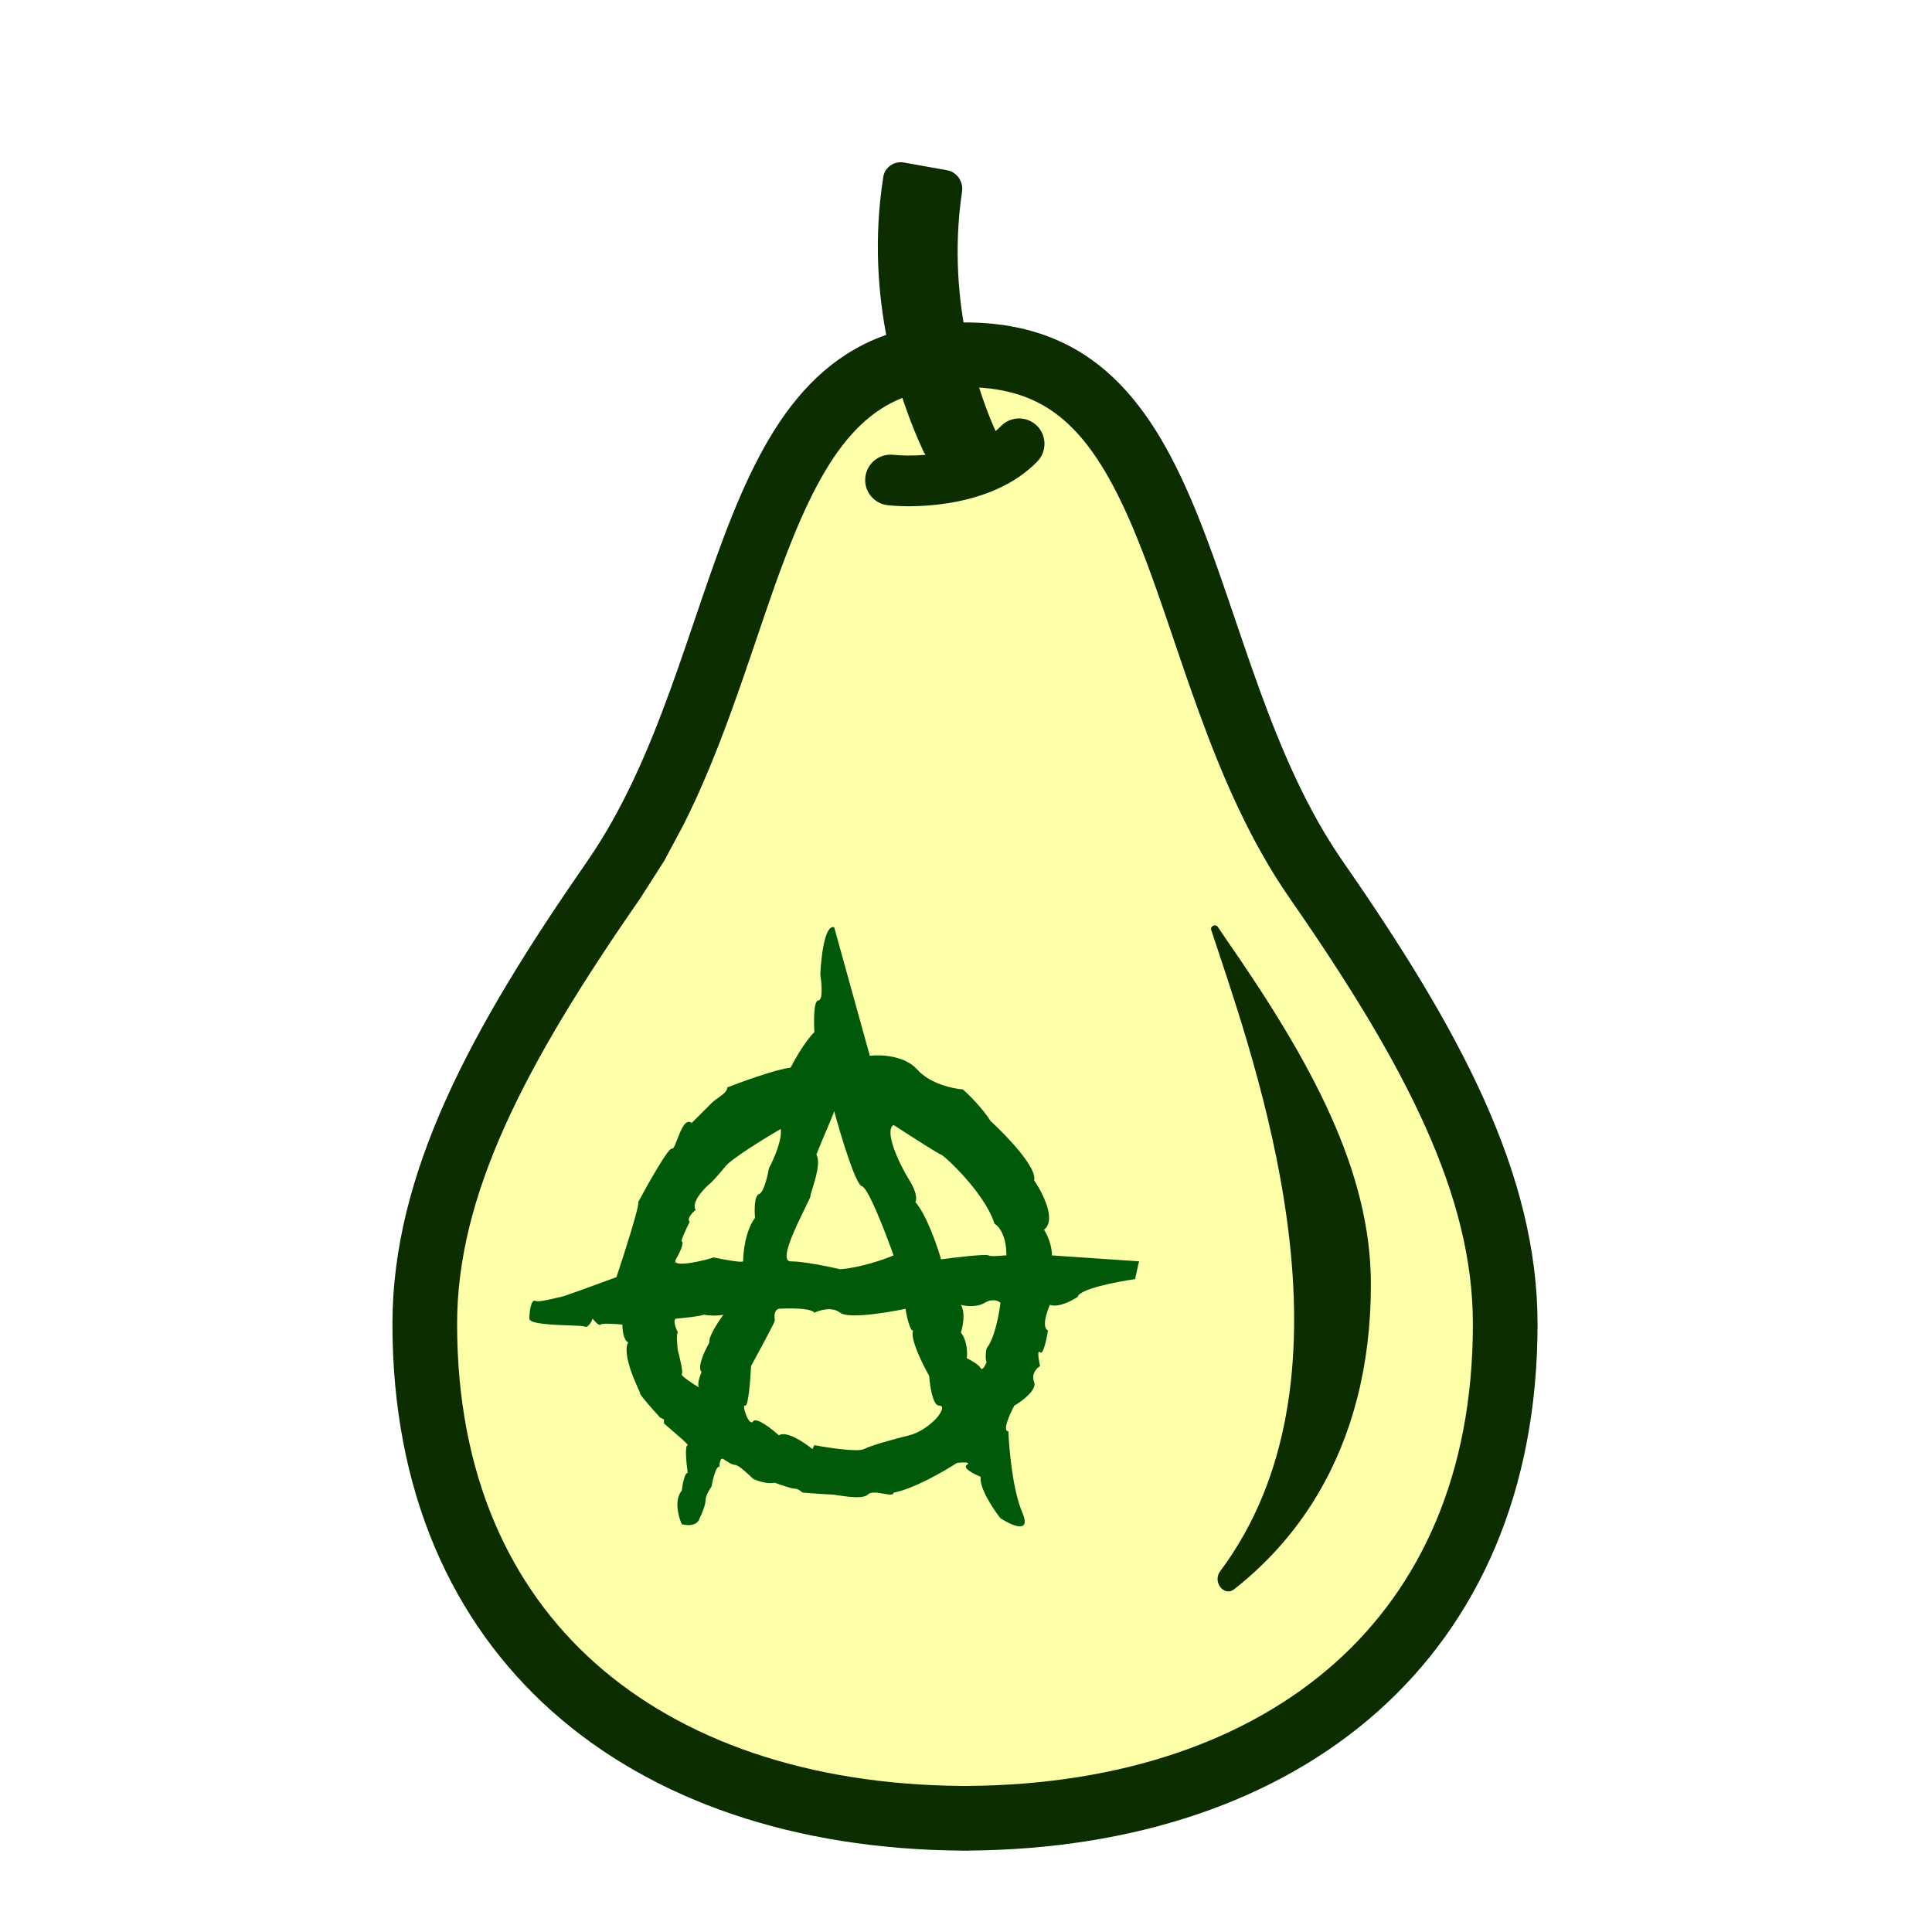
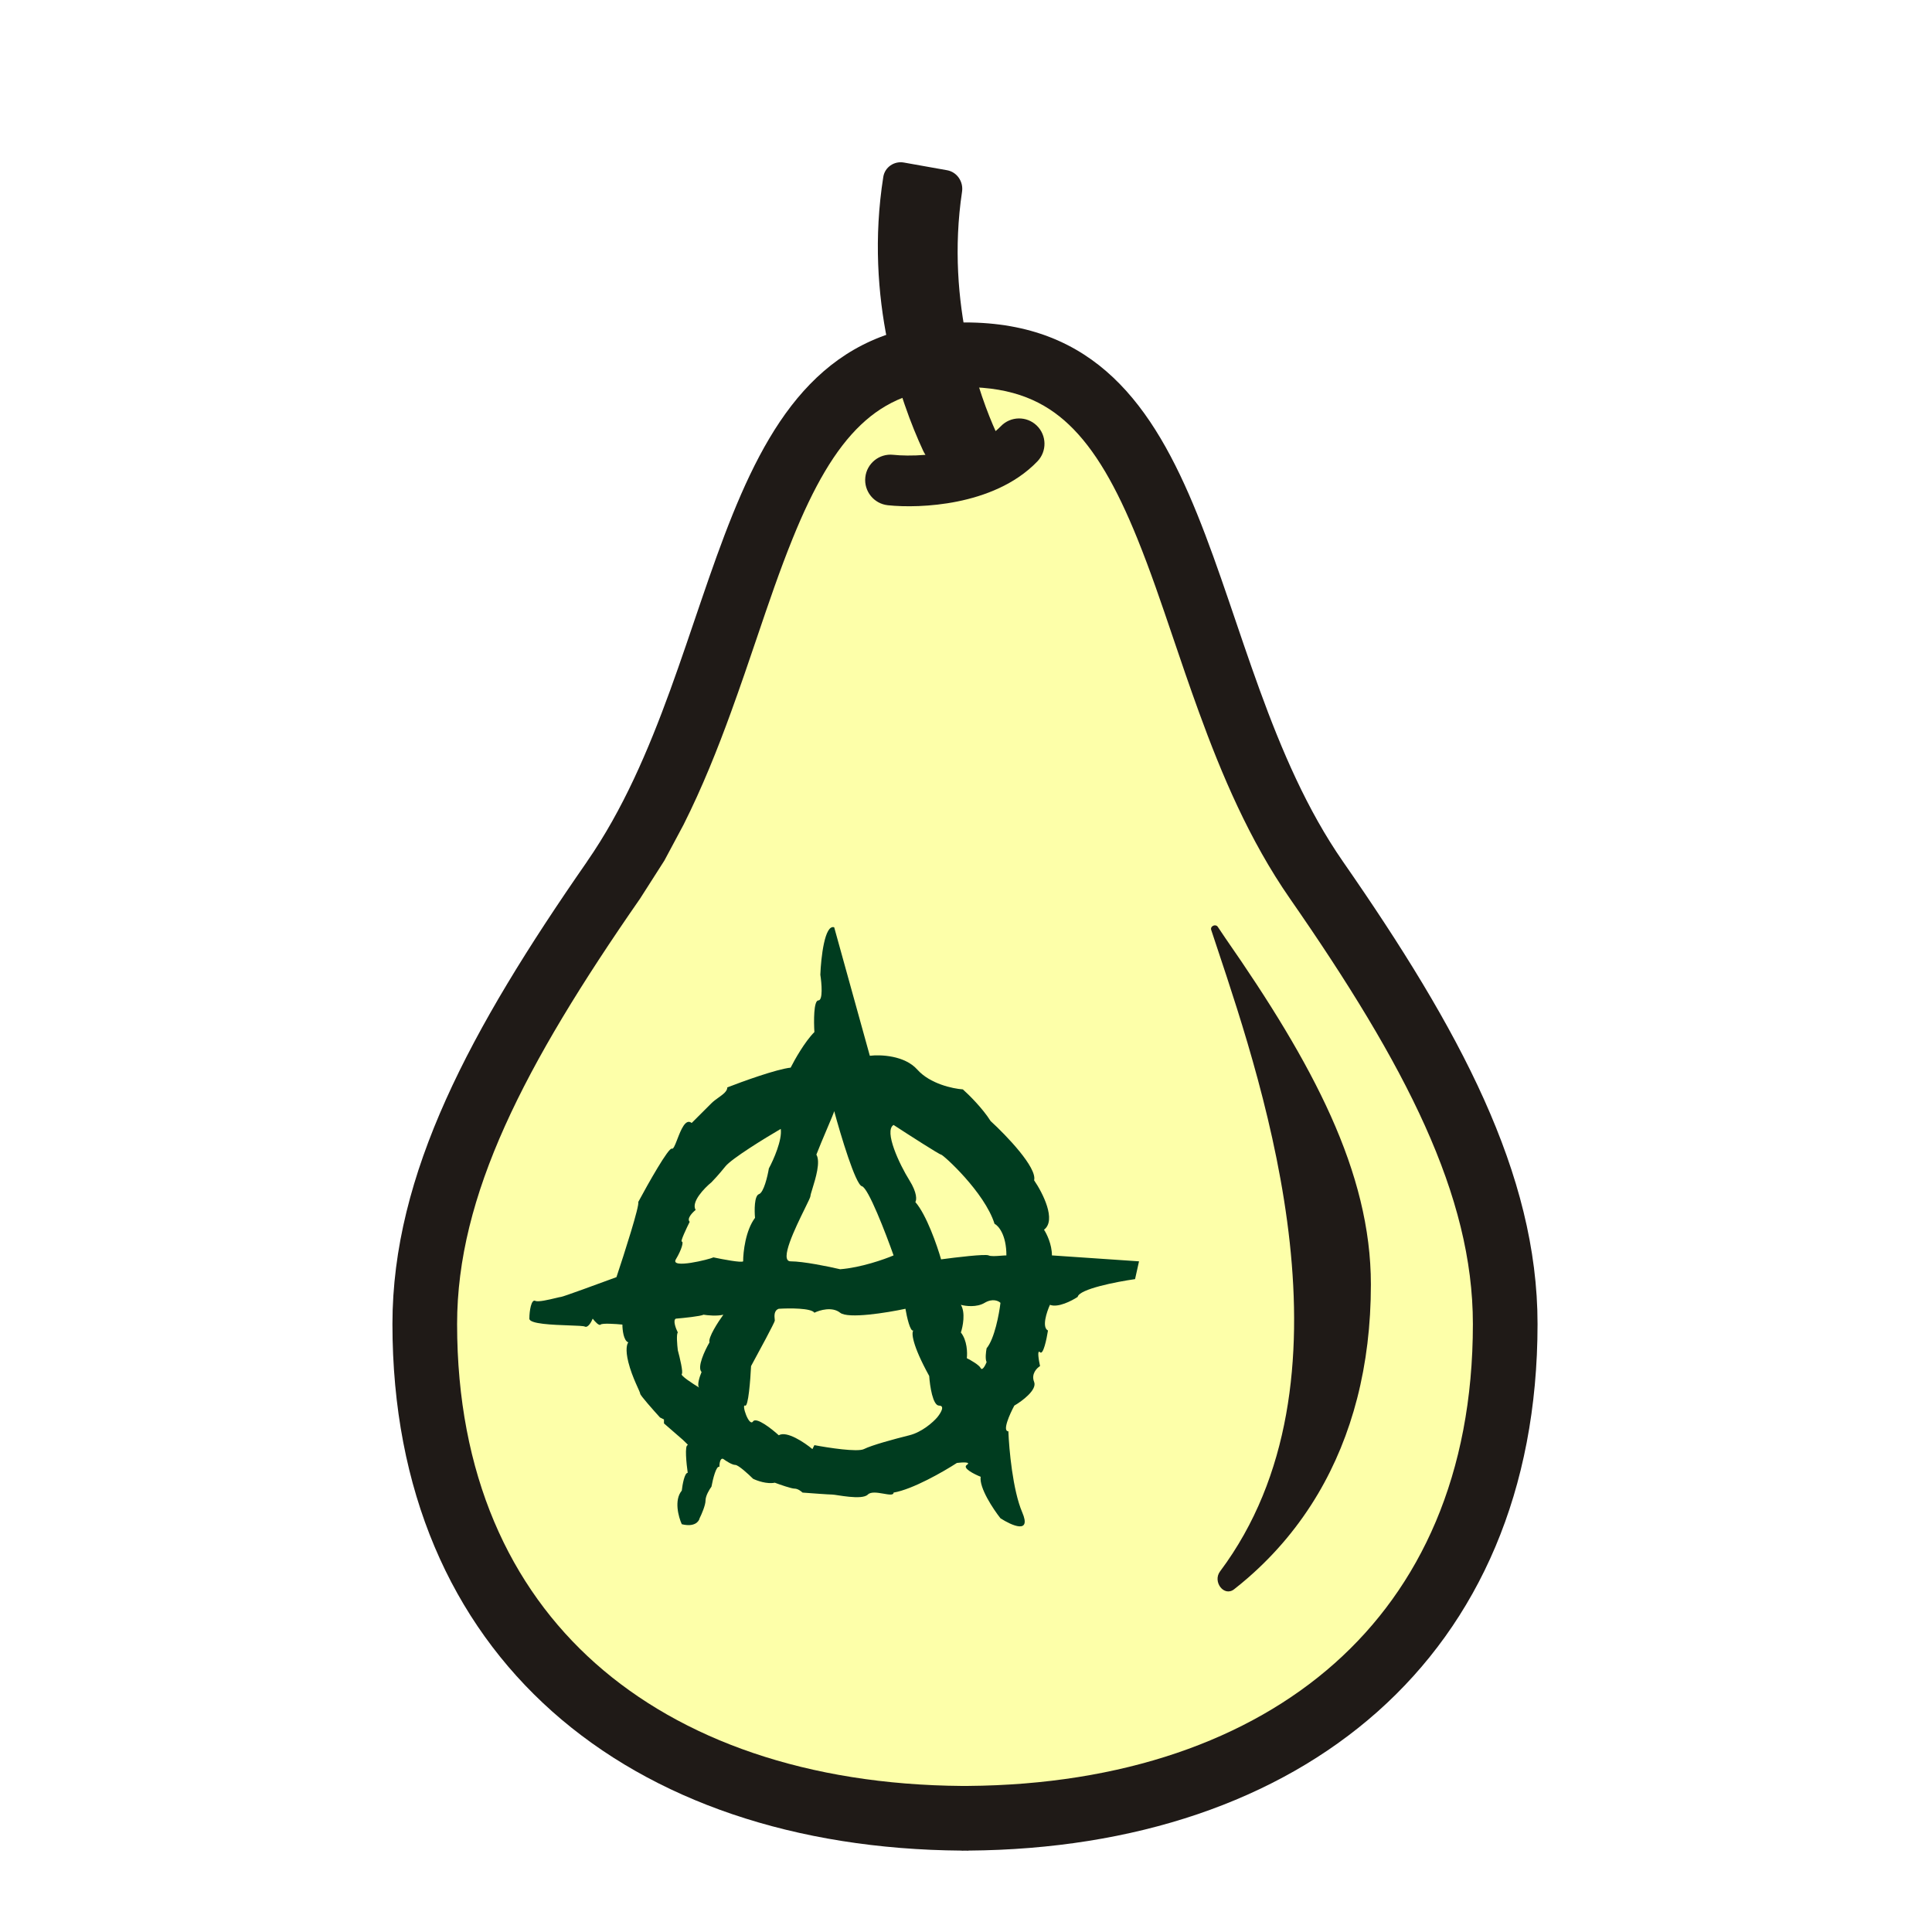
<svg xmlns="http://www.w3.org/2000/svg" width="512" height="512" viewBox="0 0 512 512" fill="none">
-   <path d="M155.535 228.37C193.7 173.432 186.986 85.45 255.731 85.45C324.475 85.45 317.758 173.435 355.927 228.37C386.809 272.821 407.466 311.032 407.466 350.868C407.466 439.365 344.751 489.766 256.603 490.426L256.606 490.454C256.313 490.454 256.031 490.443 255.735 490.44C255.442 490.443 255.159 490.454 254.863 490.454V490.429C166.712 489.766 104 439.366 104 350.871C104.007 311.033 124.664 272.823 155.546 228.374L155.535 228.37Z" fill="#0C2D00" />
+   <path d="M155.535 228.37C193.7 173.432 186.986 85.45 255.731 85.45C324.475 85.45 317.758 173.435 355.927 228.37C386.809 272.821 407.466 311.032 407.466 350.868C407.466 439.365 344.751 489.766 256.603 490.426L256.606 490.454C256.313 490.454 256.031 490.443 255.735 490.44C255.442 490.443 255.159 490.454 254.863 490.454V490.429C166.712 489.766 104 439.366 104 350.871C104.007 311.033 124.664 272.823 155.546 228.374L155.535 228.37Z" fill="#1F1A17" />
  <path fill-rule="evenodd" clip-rule="evenodd" d="M193.727 188.72C190.169 198.501 186.124 208.655 181.145 218.561L176.071 228.05L169.619 238.151C138.809 282.496 121.143 316.824 121.136 350.874C121.136 390.799 135.129 420.652 157.763 440.783C180.663 461.151 214.039 472.986 254.992 473.294L255.495 473.298L256.475 473.29C297.426 472.984 330.801 461.15 353.702 440.782C376.337 420.65 390.33 390.795 390.33 350.868C390.33 316.824 372.666 282.496 341.854 238.147C331.038 222.58 323.701 205.126 317.733 188.722C315.168 181.672 312.954 175.14 310.844 168.915C307.736 159.747 304.855 151.246 301.411 142.74C295.855 129.016 290.177 119.058 283.249 112.509C276.941 106.546 268.742 102.586 255.731 102.586C242.72 102.586 234.52 106.546 228.212 112.509C221.284 119.058 215.605 129.016 210.049 142.739C206.605 151.245 203.723 159.747 200.615 168.915L200.614 168.92C198.505 175.143 196.291 181.673 193.727 188.72Z" fill="#FDFFA9" />
-   <path d="M244.634 119.424C244.818 119.82 245.027 120.193 245.256 120.54C241.806 120.827 238.754 120.745 236.71 120.528C233.019 120.135 229.709 122.809 229.317 126.499C228.924 130.19 231.598 133.5 235.288 133.892C239.665 134.358 246.574 134.345 253.735 132.896C260.815 131.465 268.979 128.459 274.926 122.264C277.496 119.586 277.41 115.333 274.732 112.762C272.055 110.192 267.801 110.279 265.231 112.956C264.8 113.405 264.336 113.833 263.844 114.241C260.07 105.879 250.467 80.743 254.952 50.8C255.351 48.141 253.619 45.581 250.972 45.11L239.538 43.075C236.965 42.617 234.488 44.303 234.081 46.884C228.981 79.253 238.584 106.386 244.634 119.424Z" fill="#0C2D00" />
-   <path d="M349.297 395.86C344.321 404.274 338.122 411.684 330.861 418.02L330.861 418.024C329.624 419.103 328.356 420.151 327.058 421.168C324.376 423.269 321.285 419.166 323.326 416.438C360.891 366.226 335.237 289.234 322.643 251.439C322.05 249.658 321.485 247.964 320.958 246.364C320.729 245.381 322.181 244.784 322.732 245.63C323.431 246.7 324.121 247.727 324.729 248.602C347.875 281.864 363.3 310.564 363.3 340.402C363.3 362.016 358.309 380.604 349.297 395.86Z" fill="#0C2D00" />
-   <path fill-rule="evenodd" clip-rule="evenodd" d="M230.512 279.792L221.07 245.746C218.552 244.908 217.573 253.777 217.398 258.317C217.748 260.587 218.132 265.126 216.873 265.126C215.614 265.126 215.649 270.713 215.824 273.507C213.306 276.021 210.579 280.84 209.53 282.935C205.753 283.354 196.765 286.602 192.744 288.173C192.744 289.2 191.624 290.003 190.409 290.874C189.764 291.337 189.093 291.819 188.547 292.363L183.301 297.601C181.666 296.295 180.439 299.468 179.492 301.916L179.386 302.19C178.862 303.54 178.426 304.595 178.056 304.411C177.217 303.991 171.761 313.664 169.138 318.553C169.558 319.391 165.466 332.171 163.368 338.457C158.647 340.203 149.1 343.695 148.68 343.695C148.53 343.695 147.989 343.825 147.271 343.997C145.489 344.425 142.609 345.116 141.861 344.742C140.812 344.219 140.287 347.361 140.287 349.457C140.287 350.87 146.499 351.092 150.86 351.247C152.962 351.322 154.634 351.381 154.975 351.552C155.814 351.971 156.724 350.33 157.073 349.457C157.598 350.155 158.752 351.447 159.172 351.028C159.591 350.609 163.193 350.853 164.942 351.028C164.942 352.425 165.257 355.323 166.515 355.742C166.166 356.091 165.676 357.628 166.515 360.98C167.565 365.17 169.663 368.837 169.663 369.361C169.663 369.78 173.16 373.726 174.908 375.646L175.958 376.17V377.218L181.006 381.608C181.947 382.503 182.449 382.979 182.252 382.979C181.413 382.979 181.903 387.868 182.252 390.312C181.413 390.312 180.853 393.455 180.679 395.026C178.58 397.541 179.804 402.01 180.679 403.931C184.036 404.769 185.225 403.232 185.4 402.36C185.924 401.312 186.973 398.903 186.973 397.645C186.973 396.388 188.022 394.677 188.547 393.979C188.897 392.058 189.806 388.322 190.645 388.741C190.645 387.868 190.855 386.227 191.694 386.646C192.394 387.17 194.002 388.217 194.842 388.217C195.681 388.217 198.339 390.662 199.563 391.884C200.612 392.408 203.235 393.35 205.333 392.931C206.732 393.455 209.739 394.503 210.579 394.503C211.418 394.503 212.327 395.201 212.677 395.55C214.95 395.725 219.706 396.074 220.545 396.074C221.594 396.074 228.414 397.645 229.987 396.074C231.561 394.503 236.807 397.122 236.807 395.55C241.843 394.712 250.096 389.963 253.593 387.693C254.992 387.519 257.475 387.379 256.216 388.217C254.957 389.055 258.139 390.662 259.888 391.36C259.468 394.293 263.21 399.915 265.133 402.36C268.106 404.28 273.421 406.655 270.903 400.788C268.385 394.922 267.406 384.027 267.231 379.313C265.553 379.313 267.581 374.773 268.805 372.503C270.903 371.281 274.89 368.313 274.051 366.218C273.211 364.123 274.75 362.551 275.624 362.028C275.275 360.456 274.785 357.523 275.624 358.361C276.464 359.199 277.373 354.869 277.723 352.599C276.044 351.761 277.373 347.711 278.247 345.79C280.345 346.628 284.017 344.742 285.591 343.695C286.011 341.6 295.907 339.679 300.803 338.981L301.852 334.267L278.772 332.695C278.772 329.762 277.373 326.934 276.673 325.886C280.031 323.372 276.324 316.109 274.051 312.791C274.89 309.439 266.707 300.919 262.51 297.077C260.412 293.725 256.74 290.094 255.166 288.697C252.544 288.522 246.459 287.23 243.101 283.459C239.744 279.688 233.31 279.443 230.512 279.792ZM228.414 314.363C226.735 313.944 222.818 300.919 221.07 294.459C221.07 294.675 220.186 296.758 219.138 299.229L219.137 299.23C218.154 301.549 217.026 304.207 216.349 305.982C217.499 307.895 216.128 312.325 215.307 314.982C215.004 315.961 214.775 316.699 214.775 316.982C214.775 317.253 214.14 318.546 213.273 320.313C210.795 325.359 206.421 334.267 209.53 334.267C212.887 334.267 219.671 335.663 222.644 336.362C228.099 335.943 234.359 333.743 236.807 332.695C234.709 326.759 230.092 314.782 228.414 314.363ZM260.937 345.266C258.838 346.523 255.866 346.139 254.642 345.79C255.901 347.885 255.166 351.552 254.642 353.123C256.32 355.218 256.39 358.536 256.216 359.932C257.265 360.456 259.468 361.713 259.887 362.551C260.307 363.389 261.111 361.853 261.461 360.98C261.042 360.142 261.286 358.186 261.461 357.313C263.559 354.799 264.783 348.234 265.133 345.266C264.609 344.742 263.035 344.009 260.937 345.266ZM192.219 309.125C193.898 307.03 202.71 301.617 206.907 299.173C207.326 302.106 204.983 307.379 203.759 309.648C203.41 311.744 202.395 316.039 201.137 316.458C199.878 316.877 199.913 320.823 200.087 322.743C197.57 326.096 196.94 331.822 196.94 334.267C196.52 334.686 191.52 333.743 189.072 333.219C188.022 333.743 177.531 336.362 179.105 333.743C180.679 331.124 181.203 329.029 180.679 329.029C180.259 329.029 181.903 325.537 182.777 323.791C181.938 322.953 183.476 321.346 184.351 320.648C183.092 318.553 186.624 314.886 188.547 313.315C189.072 312.791 190.54 311.22 192.219 309.125ZM179.105 349.457C181.203 349.282 185.61 348.828 186.449 348.409C187.498 348.584 190.016 348.828 191.694 348.409C190.296 350.33 187.603 354.485 188.022 355.742C186.799 357.837 184.665 362.342 185.924 363.599C185.414 364.788 184.606 367.232 185.334 367.75C183.568 366.688 180.264 364.537 180.679 364.123C181.098 363.704 180.154 359.758 179.629 357.837C179.455 356.441 179.21 353.542 179.629 353.123C179.105 352.076 178.266 349.876 179.105 349.457ZM236.807 298.125C240.828 300.744 248.977 305.982 249.396 305.982C249.921 305.982 260.937 315.934 263.559 324.315C264.609 324.838 266.707 327.248 266.707 332.695C266.332 332.695 265.822 332.735 265.271 332.777C264.024 332.873 262.568 332.986 261.986 332.695C261.146 332.276 253.243 333.219 249.396 333.743C248.347 330.076 245.514 321.905 242.577 318.553C242.927 318.029 243.101 316.143 241.003 312.791C238.38 308.601 234.184 299.696 236.807 298.125ZM206.382 346.838C209.18 346.663 214.985 346.628 215.824 347.885C217.223 347.187 220.545 346.209 222.644 347.885C224.742 349.561 235.058 347.885 239.954 346.838C240.304 348.933 241.213 353.018 242.052 352.599C241.528 353.123 241.633 356.266 246.249 364.647C246.424 367.266 247.193 372.503 248.872 372.503C250.55 372.503 249.221 374.599 248.347 375.646C247.298 376.868 244.361 379.522 241.003 380.36C236.807 381.408 231.037 382.979 228.938 384.027C227.26 384.865 219.496 383.678 215.824 382.979L215.3 384.027C213.202 382.281 208.48 379.103 206.382 380.36C204.459 378.614 200.402 375.437 199.563 376.694C198.514 378.265 196.416 371.98 197.465 372.503C198.304 372.922 198.863 365.694 199.038 362.028C201.137 358.186 205.333 350.399 205.333 349.98C205.333 349.899 205.32 349.779 205.305 349.632C205.22 348.841 205.054 347.28 206.382 346.838Z" fill="#005909" />
+   <path d="M244.634 119.424C244.818 119.82 245.027 120.193 245.256 120.54C241.806 120.827 238.754 120.745 236.71 120.528C233.019 120.135 229.709 122.809 229.317 126.499C228.924 130.19 231.598 133.5 235.288 133.892C239.665 134.358 246.574 134.345 253.735 132.896C260.815 131.465 268.979 128.459 274.926 122.264C277.496 119.586 277.41 115.333 274.732 112.762C272.055 110.192 267.801 110.279 265.231 112.956C264.8 113.405 264.336 113.833 263.844 114.241C260.07 105.879 250.467 80.743 254.952 50.8C255.351 48.141 253.619 45.581 250.972 45.11L239.538 43.075C236.965 42.617 234.488 44.303 234.081 46.884C228.981 79.253 238.584 106.386 244.634 119.424Z" fill="#1F1A17" />
+   <path d="M349.297 395.86C344.321 404.274 338.122 411.684 330.861 418.02L330.861 418.024C329.624 419.103 328.356 420.151 327.058 421.168C324.376 423.269 321.285 419.166 323.326 416.438C360.891 366.226 335.237 289.234 322.643 251.439C322.05 249.658 321.485 247.964 320.958 246.364C320.729 245.381 322.181 244.784 322.732 245.63C323.431 246.7 324.121 247.727 324.729 248.602C347.875 281.864 363.3 310.564 363.3 340.402C363.3 362.016 358.309 380.604 349.297 395.86Z" fill="#1F1A17" />
+   <path fill-rule="evenodd" clip-rule="evenodd" d="M230.512 279.792L221.07 245.746C218.552 244.908 217.573 253.777 217.398 258.317C217.748 260.587 218.132 265.126 216.873 265.126C215.614 265.126 215.649 270.713 215.824 273.507C213.306 276.021 210.579 280.84 209.53 282.935C205.753 283.354 196.765 286.602 192.744 288.173C192.744 289.2 191.624 290.003 190.409 290.874C189.764 291.337 189.093 291.819 188.547 292.363L183.301 297.601C181.666 296.295 180.439 299.468 179.492 301.916L179.386 302.19C178.862 303.54 178.426 304.595 178.056 304.411C177.217 303.991 171.761 313.664 169.138 318.553C169.558 319.391 165.466 332.171 163.368 338.457C158.647 340.203 149.1 343.695 148.68 343.695C148.53 343.695 147.989 343.825 147.271 343.997C145.489 344.425 142.609 345.116 141.861 344.742C140.812 344.219 140.287 347.361 140.287 349.457C140.287 350.87 146.499 351.092 150.86 351.247C152.962 351.322 154.634 351.381 154.975 351.552C155.814 351.971 156.724 350.33 157.073 349.457C157.598 350.155 158.752 351.447 159.172 351.028C159.591 350.609 163.193 350.853 164.942 351.028C164.942 352.425 165.257 355.323 166.515 355.742C166.166 356.091 165.676 357.628 166.515 360.98C167.565 365.17 169.663 368.837 169.663 369.361C169.663 369.78 173.16 373.726 174.908 375.646L175.958 376.17V377.218L181.006 381.608C181.947 382.503 182.449 382.979 182.252 382.979C181.413 382.979 181.903 387.868 182.252 390.312C181.413 390.312 180.853 393.455 180.679 395.026C178.58 397.541 179.804 402.01 180.679 403.931C184.036 404.769 185.225 403.232 185.4 402.36C185.924 401.312 186.973 398.903 186.973 397.645C186.973 396.388 188.022 394.677 188.547 393.979C188.897 392.058 189.806 388.322 190.645 388.741C190.645 387.868 190.855 386.227 191.694 386.646C192.394 387.17 194.002 388.217 194.842 388.217C195.681 388.217 198.339 390.662 199.563 391.884C200.612 392.408 203.235 393.35 205.333 392.931C206.732 393.455 209.739 394.503 210.579 394.503C211.418 394.503 212.327 395.201 212.677 395.55C214.95 395.725 219.706 396.074 220.545 396.074C221.594 396.074 228.414 397.645 229.987 396.074C231.561 394.503 236.807 397.122 236.807 395.55C241.843 394.712 250.096 389.963 253.593 387.693C254.992 387.519 257.475 387.379 256.216 388.217C254.957 389.055 258.139 390.662 259.888 391.36C259.468 394.293 263.21 399.915 265.133 402.36C268.106 404.28 273.421 406.655 270.903 400.788C268.385 394.922 267.406 384.027 267.231 379.313C265.553 379.313 267.581 374.773 268.805 372.503C270.903 371.281 274.89 368.313 274.051 366.218C273.211 364.123 274.75 362.551 275.624 362.028C275.275 360.456 274.785 357.523 275.624 358.361C276.464 359.199 277.373 354.869 277.723 352.599C276.044 351.761 277.373 347.711 278.247 345.79C280.345 346.628 284.017 344.742 285.591 343.695C286.011 341.6 295.907 339.679 300.803 338.981L301.852 334.267L278.772 332.695C278.772 329.762 277.373 326.934 276.673 325.886C280.031 323.372 276.324 316.109 274.051 312.791C274.89 309.439 266.707 300.919 262.51 297.077C260.412 293.725 256.74 290.094 255.166 288.697C252.544 288.522 246.459 287.23 243.101 283.459C239.744 279.688 233.31 279.443 230.512 279.792ZM228.414 314.363C226.735 313.944 222.818 300.919 221.07 294.459C221.07 294.675 220.186 296.758 219.138 299.229L219.137 299.23C218.154 301.549 217.026 304.207 216.349 305.982C217.499 307.895 216.128 312.325 215.307 314.982C215.004 315.961 214.775 316.699 214.775 316.982C214.775 317.253 214.14 318.546 213.273 320.313C210.795 325.359 206.421 334.267 209.53 334.267C212.887 334.267 219.671 335.663 222.644 336.362C228.099 335.943 234.359 333.743 236.807 332.695C234.709 326.759 230.092 314.782 228.414 314.363ZM260.937 345.266C258.838 346.523 255.866 346.139 254.642 345.79C255.901 347.885 255.166 351.552 254.642 353.123C256.32 355.218 256.39 358.536 256.216 359.932C257.265 360.456 259.468 361.713 259.887 362.551C260.307 363.389 261.111 361.853 261.461 360.98C261.042 360.142 261.286 358.186 261.461 357.313C263.559 354.799 264.783 348.234 265.133 345.266C264.609 344.742 263.035 344.009 260.937 345.266ZM192.219 309.125C193.898 307.03 202.71 301.617 206.907 299.173C207.326 302.106 204.983 307.379 203.759 309.648C203.41 311.744 202.395 316.039 201.137 316.458C199.878 316.877 199.913 320.823 200.087 322.743C197.57 326.096 196.94 331.822 196.94 334.267C196.52 334.686 191.52 333.743 189.072 333.219C188.022 333.743 177.531 336.362 179.105 333.743C180.679 331.124 181.203 329.029 180.679 329.029C180.259 329.029 181.903 325.537 182.777 323.791C181.938 322.953 183.476 321.346 184.351 320.648C183.092 318.553 186.624 314.886 188.547 313.315C189.072 312.791 190.54 311.22 192.219 309.125ZM179.105 349.457C181.203 349.282 185.61 348.828 186.449 348.409C187.498 348.584 190.016 348.828 191.694 348.409C190.296 350.33 187.603 354.485 188.022 355.742C186.799 357.837 184.665 362.342 185.924 363.599C185.414 364.788 184.606 367.232 185.334 367.75C183.568 366.688 180.264 364.537 180.679 364.123C181.098 363.704 180.154 359.758 179.629 357.837C179.455 356.441 179.21 353.542 179.629 353.123C179.105 352.076 178.266 349.876 179.105 349.457ZM236.807 298.125C240.828 300.744 248.977 305.982 249.396 305.982C249.921 305.982 260.937 315.934 263.559 324.315C264.609 324.838 266.707 327.248 266.707 332.695C266.332 332.695 265.822 332.735 265.271 332.777C264.024 332.873 262.568 332.986 261.986 332.695C261.146 332.276 253.243 333.219 249.396 333.743C248.347 330.076 245.514 321.905 242.577 318.553C242.927 318.029 243.101 316.143 241.003 312.791C238.38 308.601 234.184 299.696 236.807 298.125ZM206.382 346.838C209.18 346.663 214.985 346.628 215.824 347.885C217.223 347.187 220.545 346.209 222.644 347.885C224.742 349.561 235.058 347.885 239.954 346.838C240.304 348.933 241.213 353.018 242.052 352.599C241.528 353.123 241.633 356.266 246.249 364.647C246.424 367.266 247.193 372.503 248.872 372.503C250.55 372.503 249.221 374.599 248.347 375.646C247.298 376.868 244.361 379.522 241.003 380.36C236.807 381.408 231.037 382.979 228.938 384.027C227.26 384.865 219.496 383.678 215.824 382.979L215.3 384.027C213.202 382.281 208.48 379.103 206.382 380.36C204.459 378.614 200.402 375.437 199.563 376.694C198.514 378.265 196.416 371.98 197.465 372.503C198.304 372.922 198.863 365.694 199.038 362.028C201.137 358.186 205.333 350.399 205.333 349.98C205.333 349.899 205.32 349.779 205.305 349.632C205.22 348.841 205.054 347.28 206.382 346.838Z" fill="#003C1F" />
</svg>
